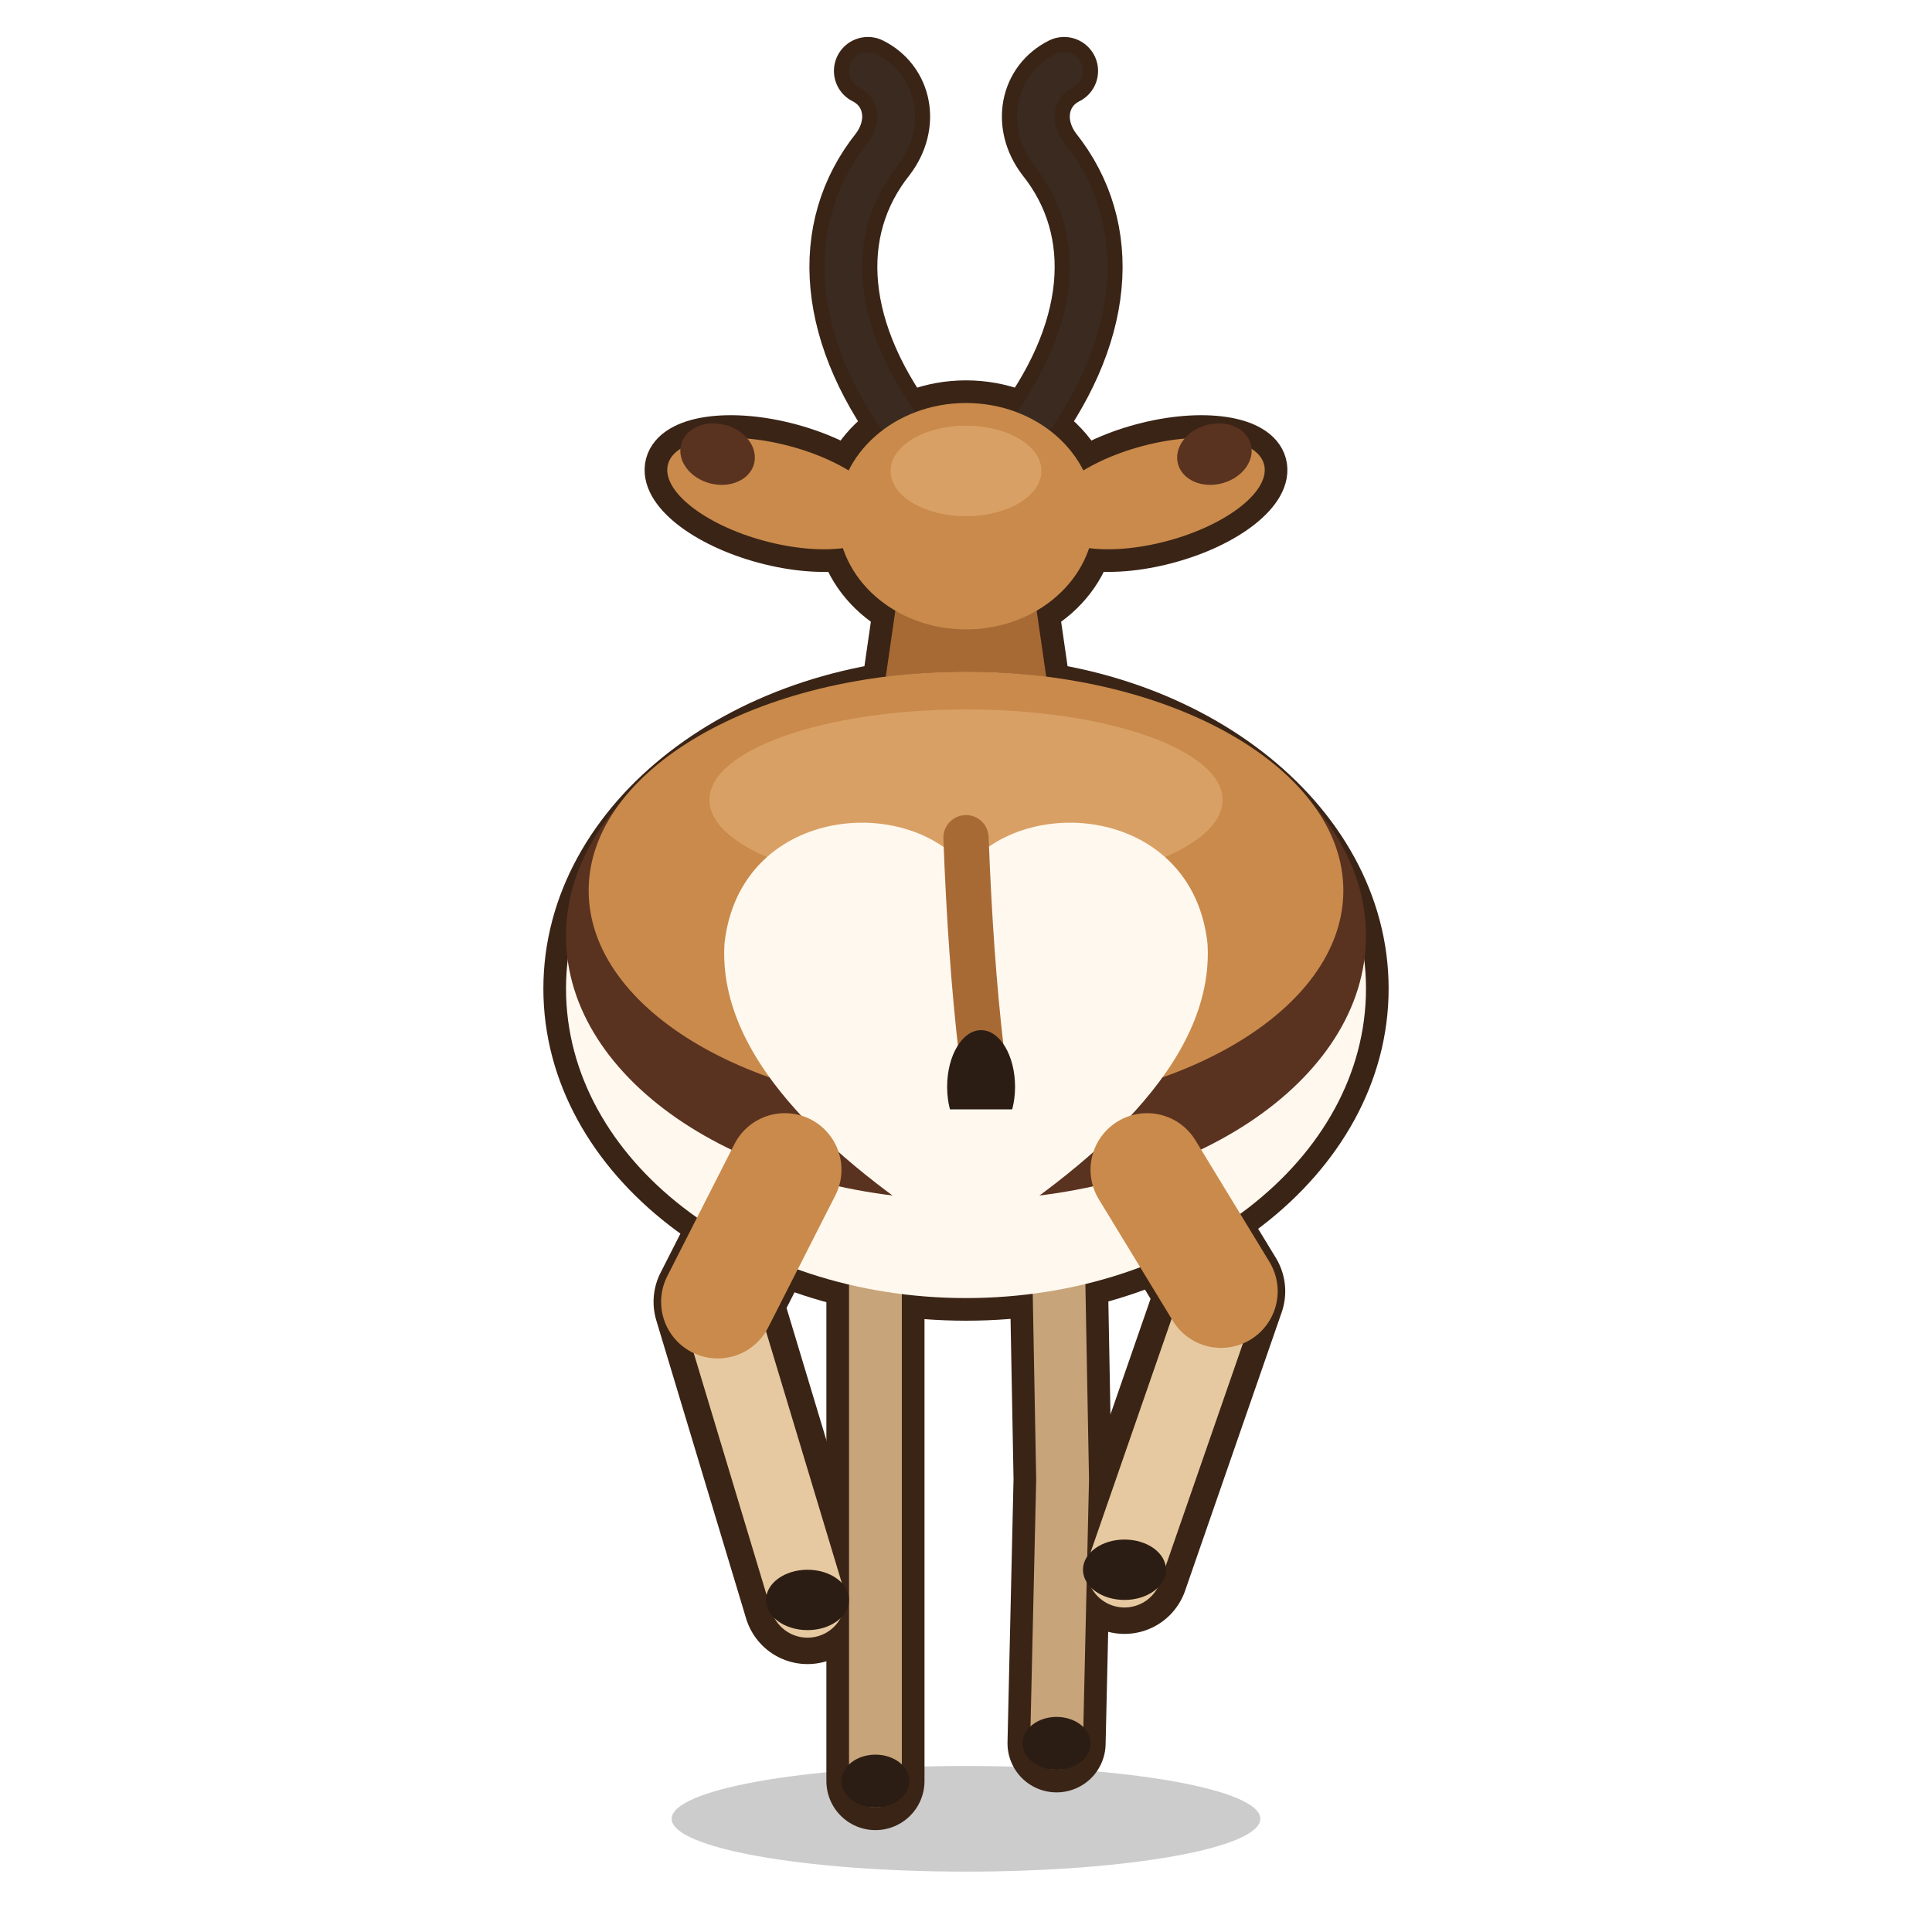
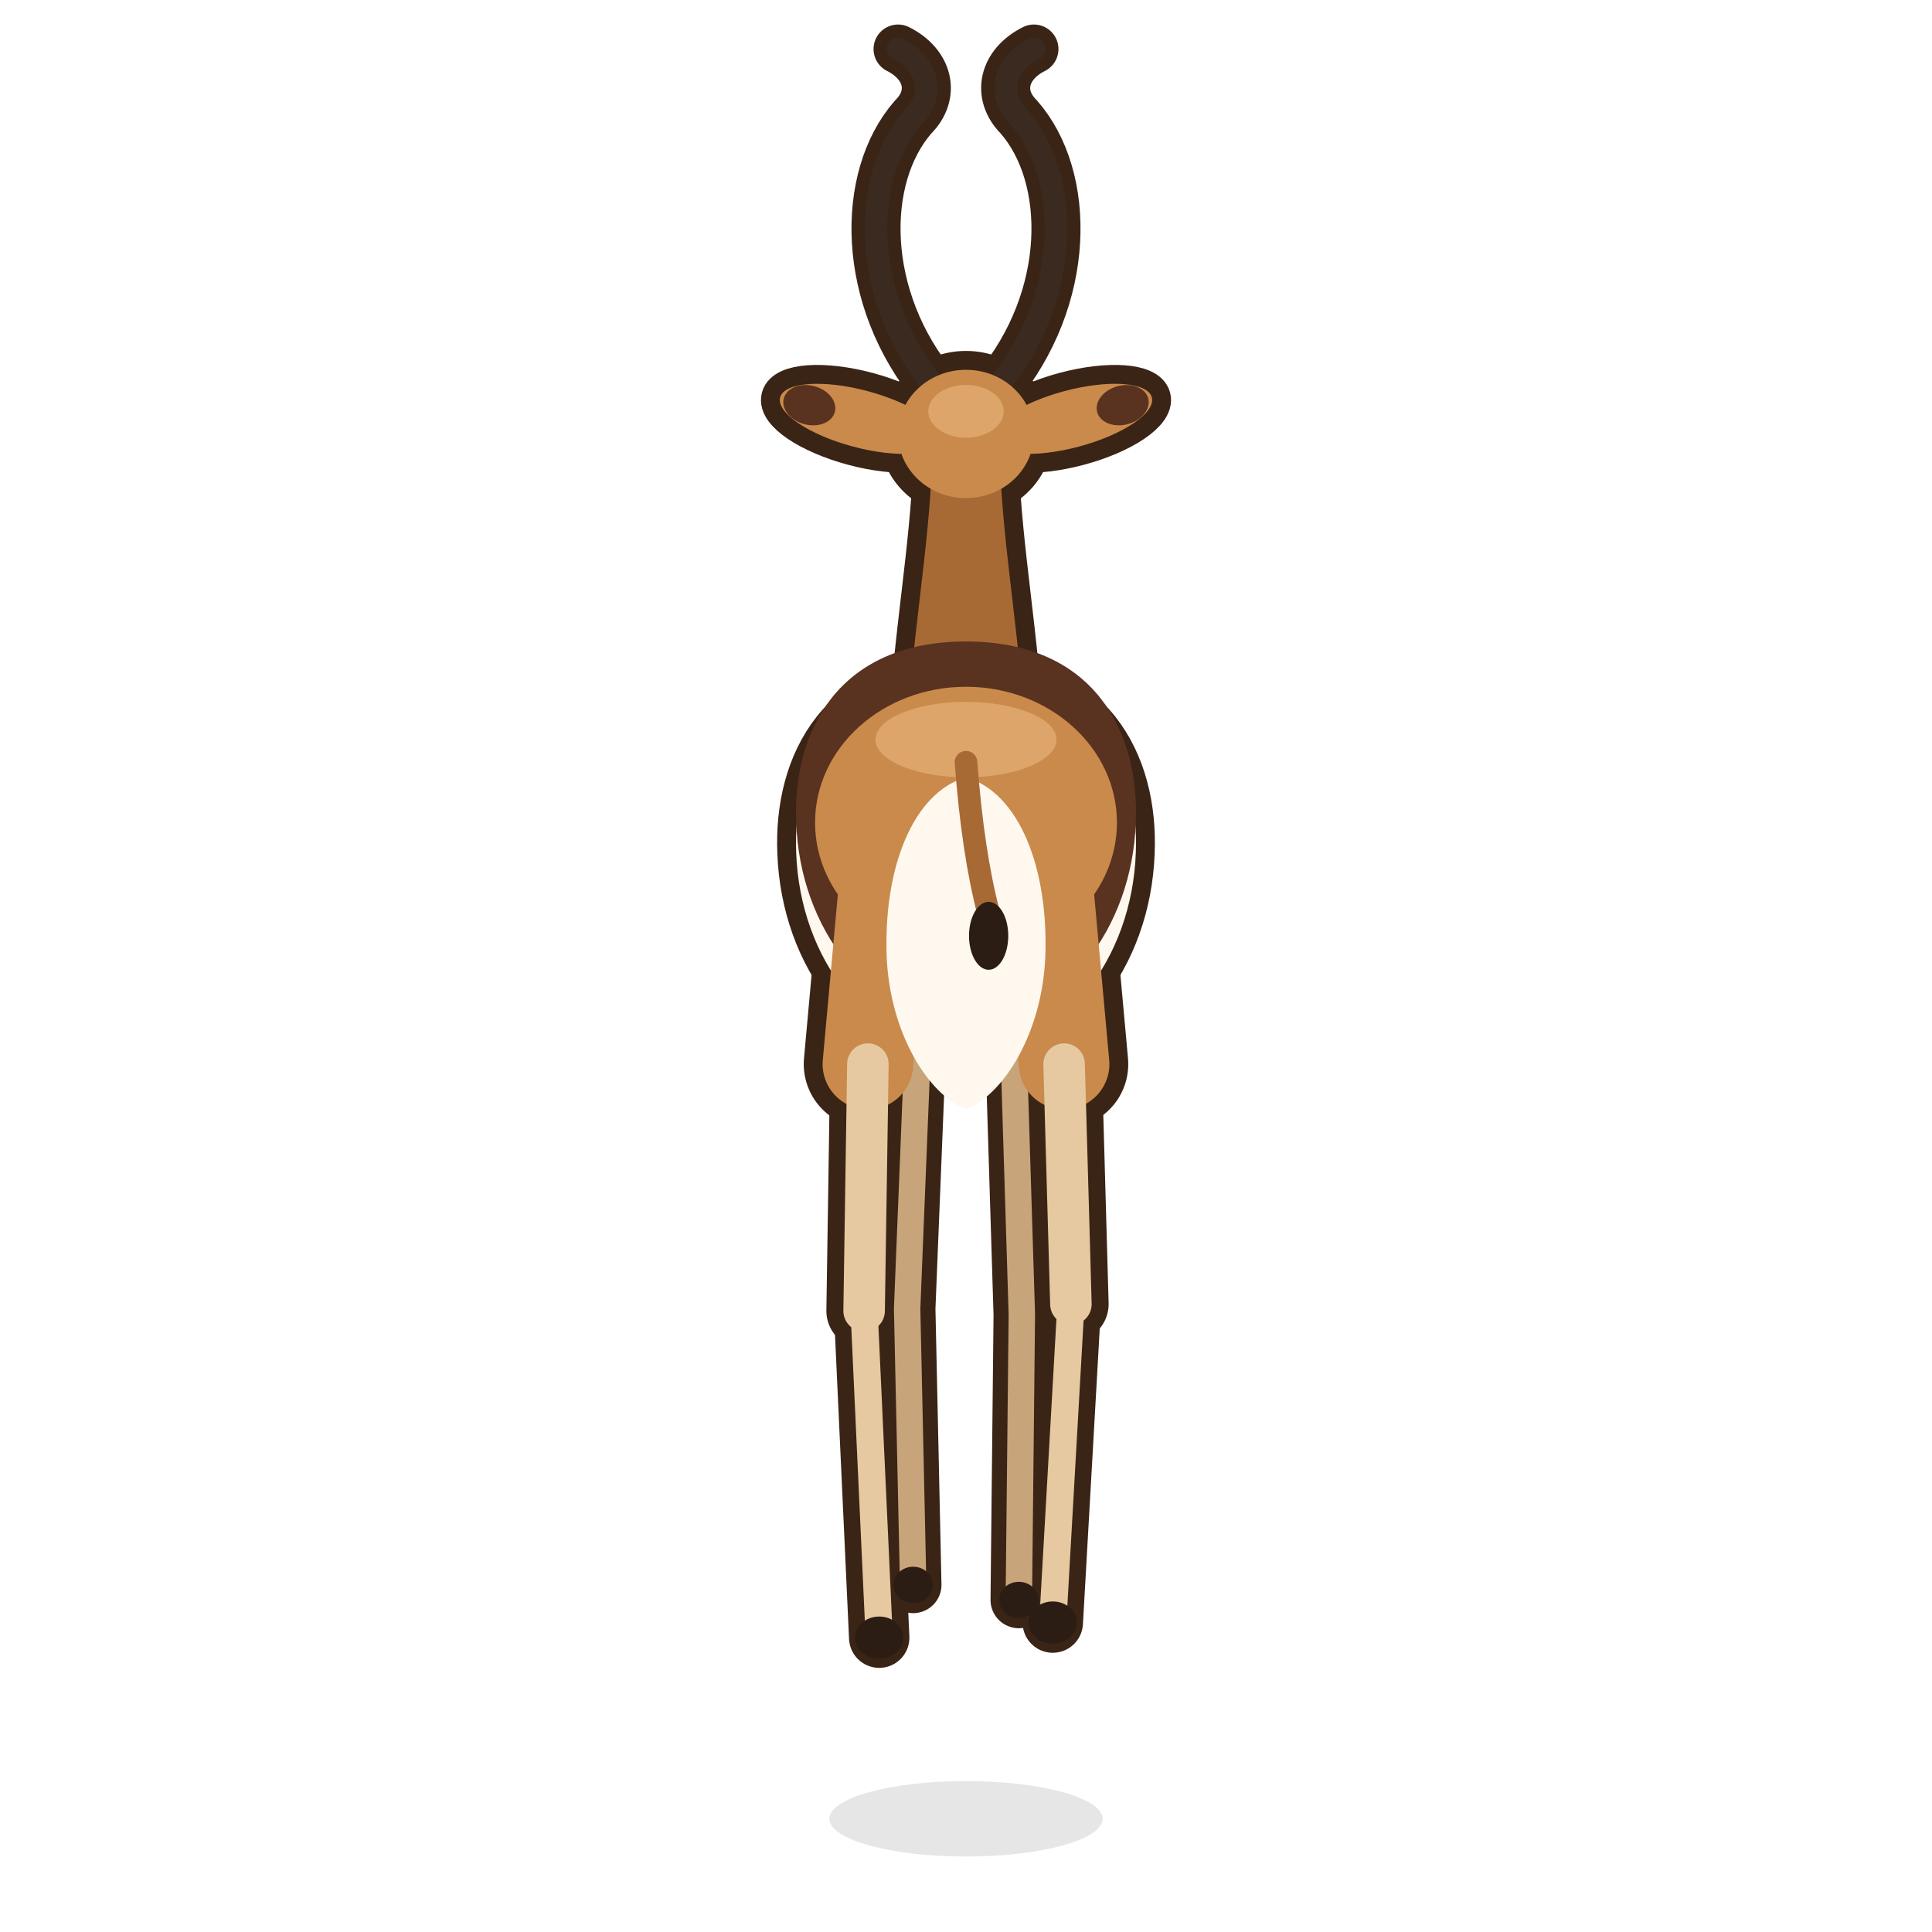
<svg xmlns="http://www.w3.org/2000/svg" width="256" height="256" viewBox="0 0 256 256">
-   <ellipse cx="128" cy="241" rx="39" ry="7" fill="#000000" fill-opacity="0.2" />
+   <ellipse cx="128" cy="241" rx="18.1" ry="5" fill="#000000" fill-opacity="0.1" />
  <g>
-     <path d="M116 153 L116 198.5 L116 236" stroke="#3A2416" stroke-width="13" fill="none" stroke-linecap="round" stroke-linejoin="round" />
-     <path d="M140 153 L140.8 196 L140 231" stroke="#3A2416" stroke-width="13" fill="none" stroke-linecap="round" stroke-linejoin="round" />
-     <path d="M114 113 L119 78.4 L137 78.4 L142 113 Z" fill="#3A2416" stroke="#3A2416" stroke-width="6" stroke-linejoin="round" />
-     <ellipse cx="128" cy="68.4" rx="17" ry="15" fill="#3A2416" stroke="#3A2416" stroke-width="6" />
-     <ellipse cx="103" cy="65.4" rx="15" ry="6.5" transform="rotate(15 103 65.4)" fill="#3A2416" stroke="#3A2416" stroke-width="6" />
-     <ellipse cx="153" cy="65.4" rx="15" ry="6.5" transform="rotate(-15 153 65.4)" fill="#3A2416" stroke="#3A2416" stroke-width="6" />
-     <ellipse cx="128" cy="131" rx="53" ry="41" fill="#3A2416" stroke="#3A2416" stroke-width="6" />
-     <path d="M104 155 L95.1 172.5 L107 212" stroke="#3A2416" stroke-width="17" fill="none" stroke-linecap="round" stroke-linejoin="round" />
-     <path d="M152 155 L161.8 171.1 L149 208" stroke="#3A2416" stroke-width="17" fill="none" stroke-linecap="round" stroke-linejoin="round" />
+     <path d="M122 129 L120.2 173.4 L121 210" stroke="#3A2416" stroke-width="7.5" fill="none" stroke-linecap="round" stroke-linejoin="round" />
+     <path d="M134 129 L135.4 174.2 L135 212" stroke="#3A2416" stroke-width="7.5" fill="none" stroke-linecap="round" stroke-linejoin="round" />
+     <path d="M120 99 C121 83 123 73.5 123.5 61.5 L132.5 61.5 C133 73.5 135 83 136 99 Z" fill="#3A2416" stroke="#3A2416" stroke-width="5" stroke-linejoin="round" />
+     <path d="M124 51.5 C114 39.5 114 23.5 121 15.5 C124 12.5 123 8.5 119 6.5" stroke="#3A2416" stroke-width="6.5" fill="none" stroke-linecap="round" stroke-linejoin="round" />
+     <path d="M132 51.5 C142 39.5 142 23.5 135 15.5 C132 12.5 133 8.5 137 6.5" stroke="#3A2416" stroke-width="6.5" fill="none" stroke-linecap="round" stroke-linejoin="round" />
+     <ellipse cx="114" cy="55.5" rx="11" ry="3.8" transform="rotate(15 114 55.5)" fill="#3A2416" stroke="#3A2416" stroke-width="5" />
+     <ellipse cx="142" cy="55.5" rx="11" ry="3.8" transform="rotate(-15 142 55.5)" fill="#3A2416" stroke="#3A2416" stroke-width="5" />
+     <ellipse cx="128" cy="57.5" rx="9" ry="8.5" fill="#3A2416" stroke="#3A2416" stroke-width="5" />
+     <path d="M128 89 C145 89 151 101 150.5 113 C150 127 141 139 128 140 C115 139 106 127 105.5 113 C105 101 111 89 128 89 Z" fill="#3A2416" stroke="#3A2416" stroke-width="5" stroke-linejoin="round" />
+     <path d="M117 119 L115 141" stroke="#3A2416" stroke-width="17" fill="none" stroke-linecap="round" stroke-linejoin="round" />
+     <path d="M115 141 L114.5 173.7" stroke="#3A2416" stroke-width="10" fill="none" stroke-linecap="round" stroke-linejoin="round" />
+     <path d="M114.5 173.7 L116.5 217" stroke="#3A2416" stroke-width="8" fill="none" stroke-linecap="round" stroke-linejoin="round" />
+     <path d="M139 119 L141 141" stroke="#3A2416" stroke-width="17" fill="none" stroke-linecap="round" stroke-linejoin="round" />
+     <path d="M141 141 L141.9 172.8" stroke="#3A2416" stroke-width="10" fill="none" stroke-linecap="round" stroke-linejoin="round" />
+     <path d="M141.9 172.8 L139.5 215" stroke="#3A2416" stroke-width="8" fill="none" stroke-linecap="round" stroke-linejoin="round" />
  </g>
-   <path d="M116 153 L116 198.5 L116 236" stroke="#C7A47A" stroke-width="7" fill="none" stroke-linecap="round" stroke-linejoin="round" />
-   <ellipse cx="116" cy="236" rx="4.5" ry="3.5" fill="#2B1D14" />
-   <path d="M140 153 L140.8 196 L140 231" stroke="#C7A47A" stroke-width="7" fill="none" stroke-linecap="round" stroke-linejoin="round" />
-   <ellipse cx="140" cy="231" rx="4.5" ry="3.5" fill="#2B1D14" />
-   <path d="M114 113 L119 78.4 L137 78.4 L142 113 Z" fill="#A86A35" />
-   <path d="M121 58.4 C110 44.4 109 30.4 117 20.4 C120 16.4 119 11.4 115 9.4" stroke="#3A2416" stroke-width="9" fill="none" stroke-linecap="round" />
-   <path d="M121 58.4 C110 44.4 109 30.4 117 20.4 C120 16.4 119 11.4 115 9.4" stroke="#3A2A20" stroke-width="5" fill="none" stroke-linecap="round" />
-   <path d="M135 58.4 C146 44.4 147 30.4 139 20.4 C136 16.4 137 11.4 141 9.4" stroke="#3A2416" stroke-width="9" fill="none" stroke-linecap="round" />
-   <path d="M135 58.4 C146 44.4 147 30.4 139 20.4 C136 16.4 137 11.4 141 9.4" stroke="#3A2A20" stroke-width="5" fill="none" stroke-linecap="round" />
-   <ellipse cx="103" cy="65.4" rx="15" ry="6.5" transform="rotate(15 103 65.4)" fill="#C98A4B" />
-   <ellipse cx="94" cy="62.4" rx="5" ry="4" transform="rotate(15 103 65.4)" fill="#5A3220" />
-   <ellipse cx="153" cy="65.4" rx="15" ry="6.5" transform="rotate(-15 153 65.4)" fill="#C98A4B" />
-   <ellipse cx="162" cy="62.4" rx="5" ry="4" transform="rotate(-15 153 65.4)" fill="#5A3220" />
-   <ellipse cx="128" cy="68.4" rx="17" ry="15" fill="#C98A4B" />
-   <ellipse cx="128" cy="62.4" rx="10" ry="6" fill="#D9A065" />
-   <ellipse cx="128" cy="131" rx="53" ry="41" fill="#FFF8EE" />
-   <ellipse cx="128" cy="124" rx="53" ry="35" fill="#5A3220" />
-   <ellipse cx="128" cy="118" rx="50" ry="29" fill="#C98A4B" />
-   <ellipse cx="128" cy="106" rx="34" ry="12" fill="#D9A065" />
-   <path d="M128 115 C120 105 98 107 96 125 C95 141 112 155 128 165 C144 155 161 141 160 125 C158 107 136 105 128 115 Z" fill="#FFF8EE" />
-   <path d="M128 111 Q128.6 127 130 139" stroke="#A86A35" stroke-width="6" fill="none" stroke-linecap="round" />
-   <ellipse cx="130" cy="144" rx="4.5" ry="7.5" fill="#2B1D14" />
-   <path d="M104 155 L95.1 172.5 L107 212" stroke="#E6C9A0" stroke-width="10" fill="none" stroke-linecap="round" stroke-linejoin="round" />
-   <path d="M104 155 L95.1 172.5" stroke="#C98A4B" stroke-width="15" fill="none" stroke-linecap="round" />
-   <ellipse cx="107" cy="212" rx="5.5" ry="4" fill="#2B1D14" />
-   <path d="M152 155 L161.8 171.1 L149 208" stroke="#E6C9A0" stroke-width="10" fill="none" stroke-linecap="round" stroke-linejoin="round" />
-   <path d="M152 155 L161.8 171.1" stroke="#C98A4B" stroke-width="15" fill="none" stroke-linecap="round" />
-   <ellipse cx="149" cy="208" rx="5.5" ry="4" fill="#2B1D14" />
-   <path d="M110 147 C116 155 122 161 128 165 C134 161 140 155 146 147 Z" fill="#FFF8EE" />
+   <path d="M122 129 L120.2 173.4 L121 210" stroke="#C7A47A" stroke-width="3.5" fill="none" stroke-linecap="round" stroke-linejoin="round" />
+   <ellipse cx="121" cy="210" rx="2.6" ry="2.4" fill="#2B1D14" />
+   <path d="M134 129 L135.4 174.2 L135 212" stroke="#C7A47A" stroke-width="3.5" fill="none" stroke-linecap="round" stroke-linejoin="round" />
+   <ellipse cx="135" cy="212" rx="2.6" ry="2.4" fill="#2B1D14" />
+   <path d="M120 99 C121 83 123 73.5 123.5 61.5 L132.5 61.5 C133 73.5 135 83 136 99 Z" fill="#A86A35" />
+   <path d="M124 51.5 C114 39.5 114 23.5 121 15.5 C124 12.5 123 8.5 119 6.5" stroke="#3A2A20" stroke-width="3" fill="none" stroke-linecap="round" stroke-linejoin="round" />
+   <path d="M132 51.5 C142 39.5 142 23.5 135 15.5 C132 12.5 133 8.5 137 6.5" stroke="#3A2A20" stroke-width="3" fill="none" stroke-linecap="round" stroke-linejoin="round" />
+   <ellipse cx="114" cy="55.5" rx="11" ry="3.8" transform="rotate(15 114 55.5)" fill="#C98A4B" />
+   <ellipse cx="107" cy="55.5" rx="3.5" ry="2.6" transform="rotate(15 114 55.5)" fill="#5A3220" />
+   <ellipse cx="142" cy="55.5" rx="11" ry="3.8" transform="rotate(-15 142 55.5)" fill="#C98A4B" />
+   <ellipse cx="149" cy="55.5" rx="3.5" ry="2.6" transform="rotate(-15 142 55.5)" fill="#5A3220" />
+   <ellipse cx="128" cy="57.5" rx="9" ry="8.5" fill="#C98A4B" />
+   <ellipse cx="128" cy="54.5" rx="5" ry="3.5" fill="#DDA56A" />
+   <path d="M128 89 C145 89 151 101 150.5 113 C150 127 141 139 128 140 C115 139 106 127 105.5 113 C105 101 111 89 128 89 Z" fill="#FFF8EE" />
+   <path d="M128 89 C145 89 151 101 150.5 113 C150 127 141 139 128 140 C115 139 106 127 105.5 113 C105 101 111 89 128 89 Z" fill="#5A3220" transform="translate(0 -4)" />
+   <ellipse cx="128" cy="109" rx="20" ry="18" fill="#C98A4B" />
+   <ellipse cx="128" cy="98" rx="12" ry="5" fill="#DDA56A" />
+   <path d="M117 119 L115 141" stroke="#C98A4B" stroke-width="12" fill="none" stroke-linecap="round" stroke-linejoin="round" />
+   <path d="M139 119 L141 141" stroke="#C98A4B" stroke-width="12" fill="none" stroke-linecap="round" stroke-linejoin="round" />
+   <path d="M128 103 C135 105 139 115 138.5 127 C138 137 133 145 128 147 C123 145 118 137 117.5 127 C117 115 121 105 128 103 Z" fill="#FFF8EE" />
+   <path d="M128 101 Q128.9 113 131 121" stroke="#A86A35" stroke-width="3" fill="none" stroke-linecap="round" />
+   <ellipse cx="131" cy="124" rx="2.6" ry="4.5" fill="#2B1D14" />
+   <path d="M115 141 L114.5 173.7" stroke="#E6C9A0" stroke-width="5.5" fill="none" stroke-linecap="round" stroke-linejoin="round" />
+   <path d="M114.5 173.7 L116.5 217" stroke="#E6C9A0" stroke-width="3.6" fill="none" stroke-linecap="round" stroke-linejoin="round" />
+   <ellipse cx="116.5" cy="217" rx="3.2" ry="2.8" fill="#2B1D14" />
+   <path d="M141 141 L141.9 172.8" stroke="#E6C9A0" stroke-width="5.5" fill="none" stroke-linecap="round" stroke-linejoin="round" />
+   <path d="M141.9 172.8 L139.5 215" stroke="#E6C9A0" stroke-width="3.6" fill="none" stroke-linecap="round" stroke-linejoin="round" />
+   <ellipse cx="139.5" cy="215" rx="3.2" ry="2.8" fill="#2B1D14" />
</svg>
